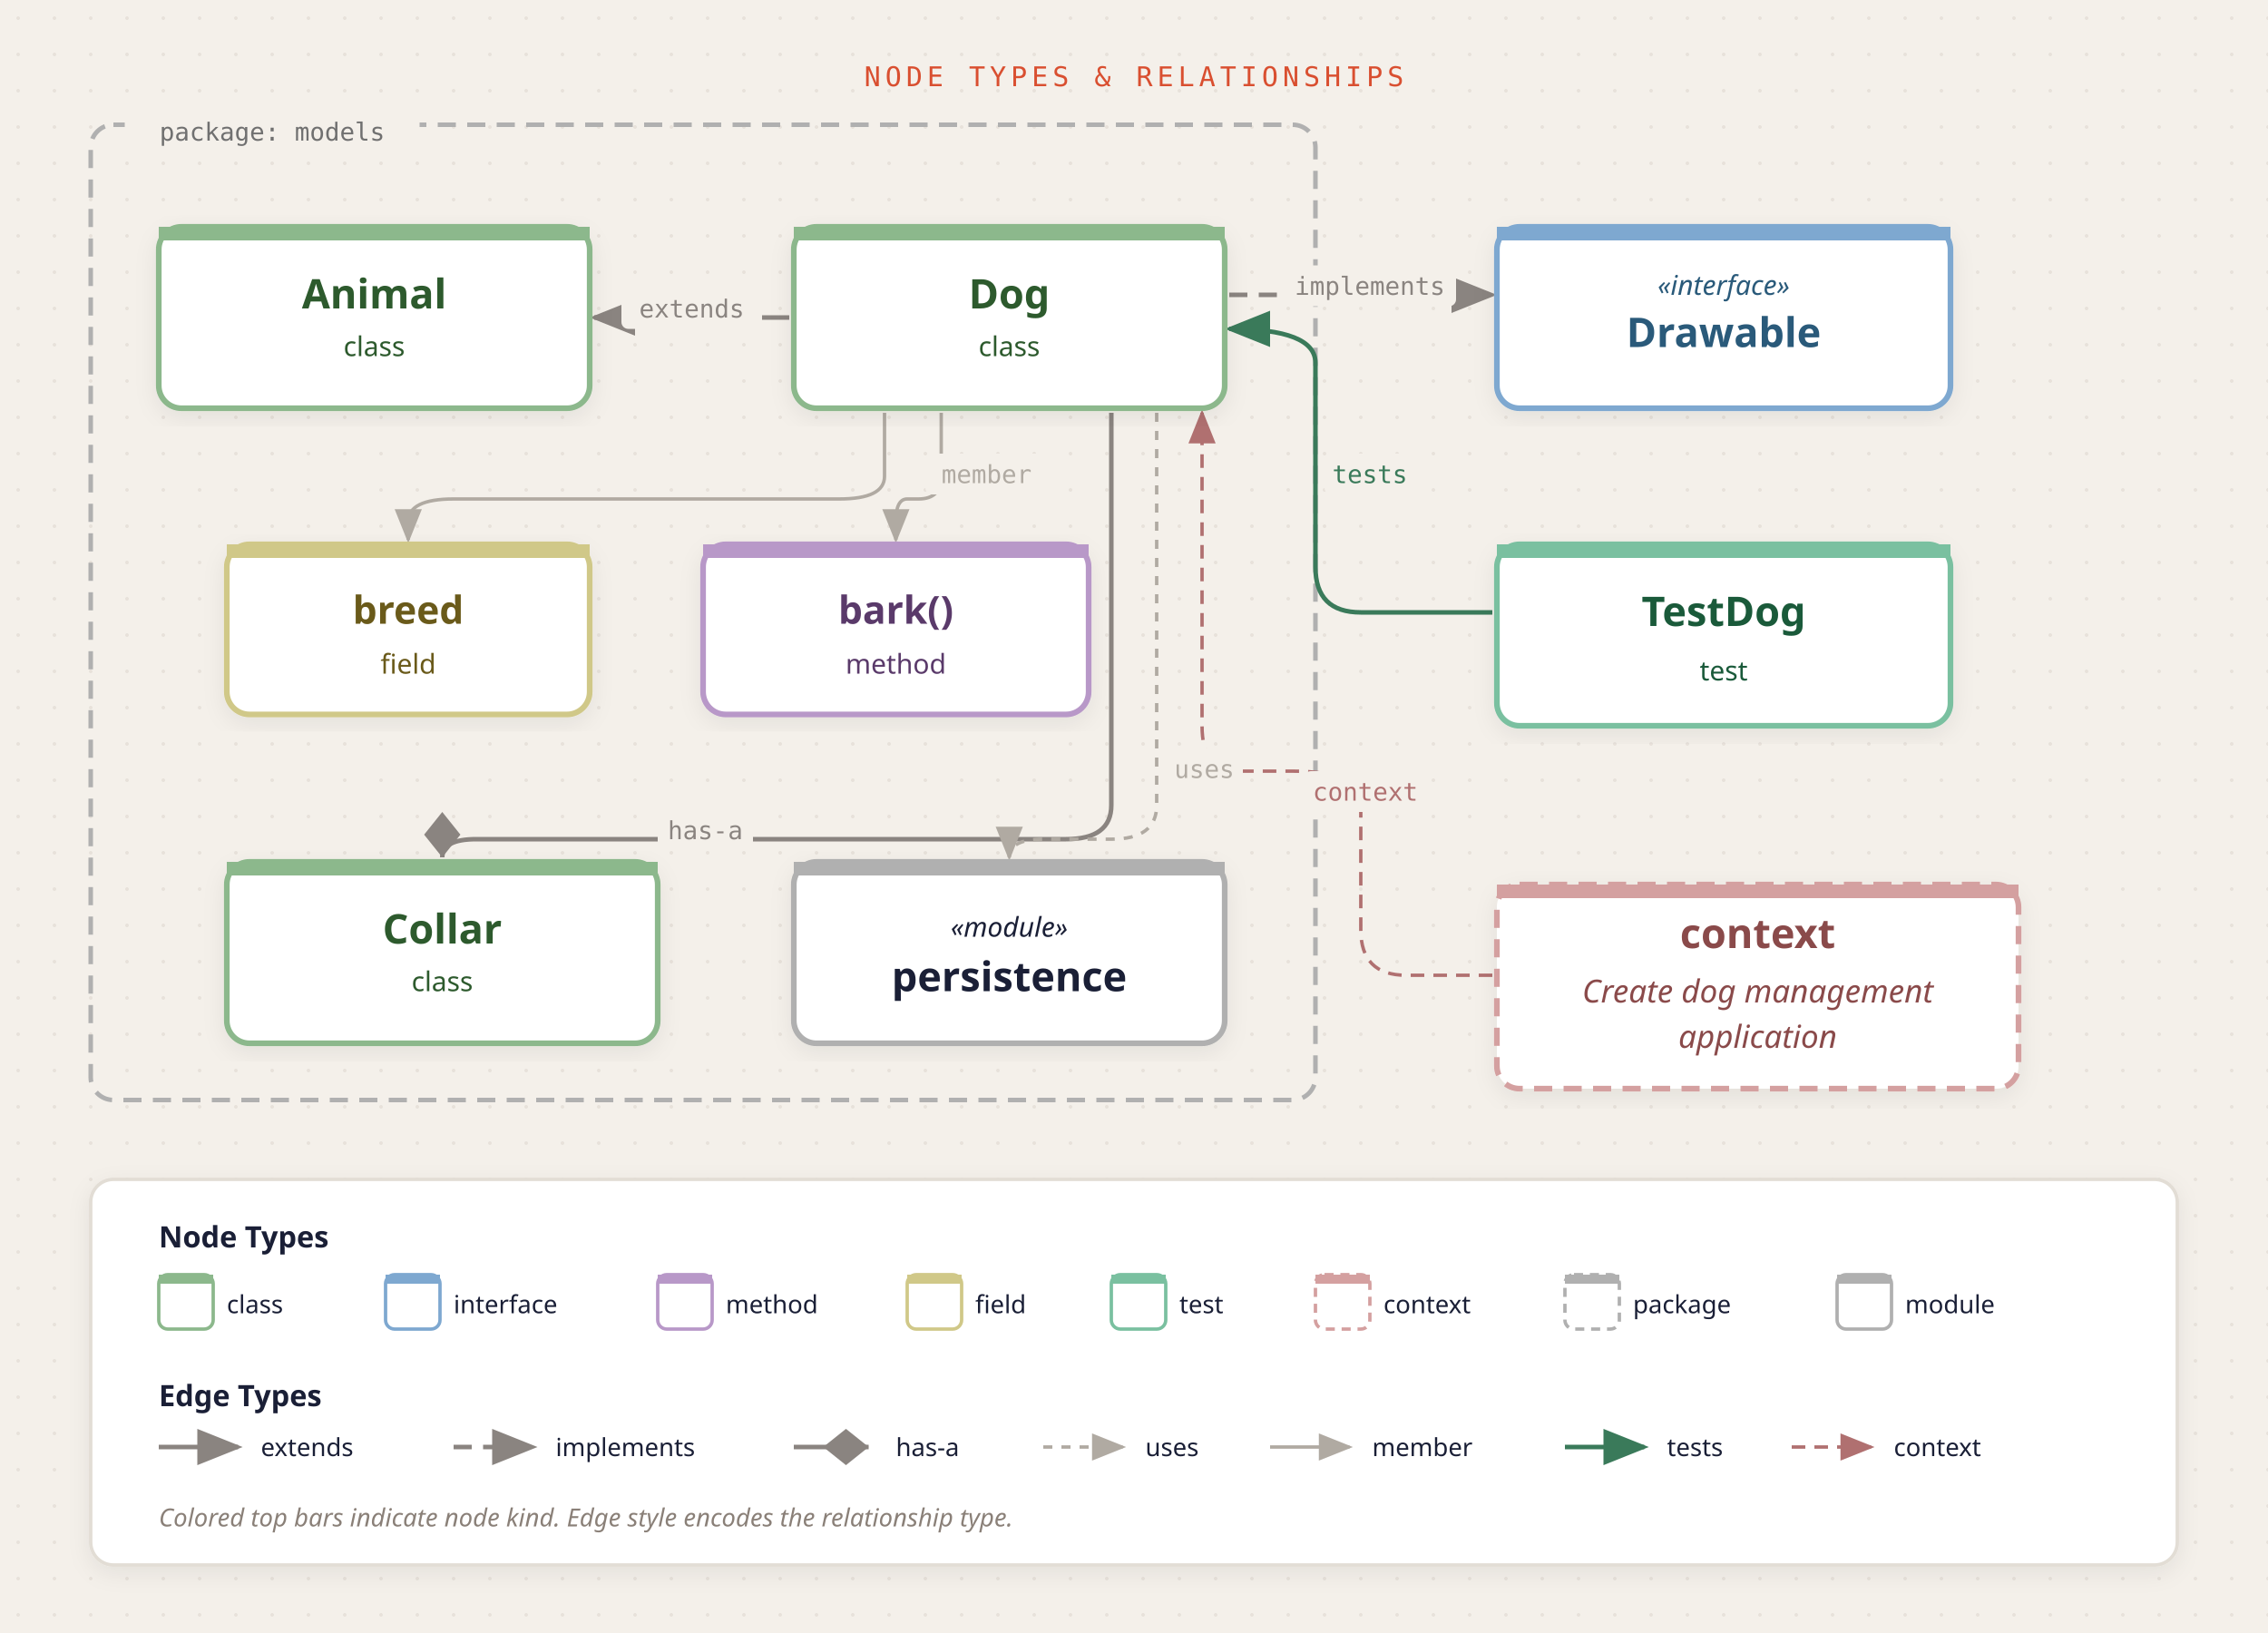
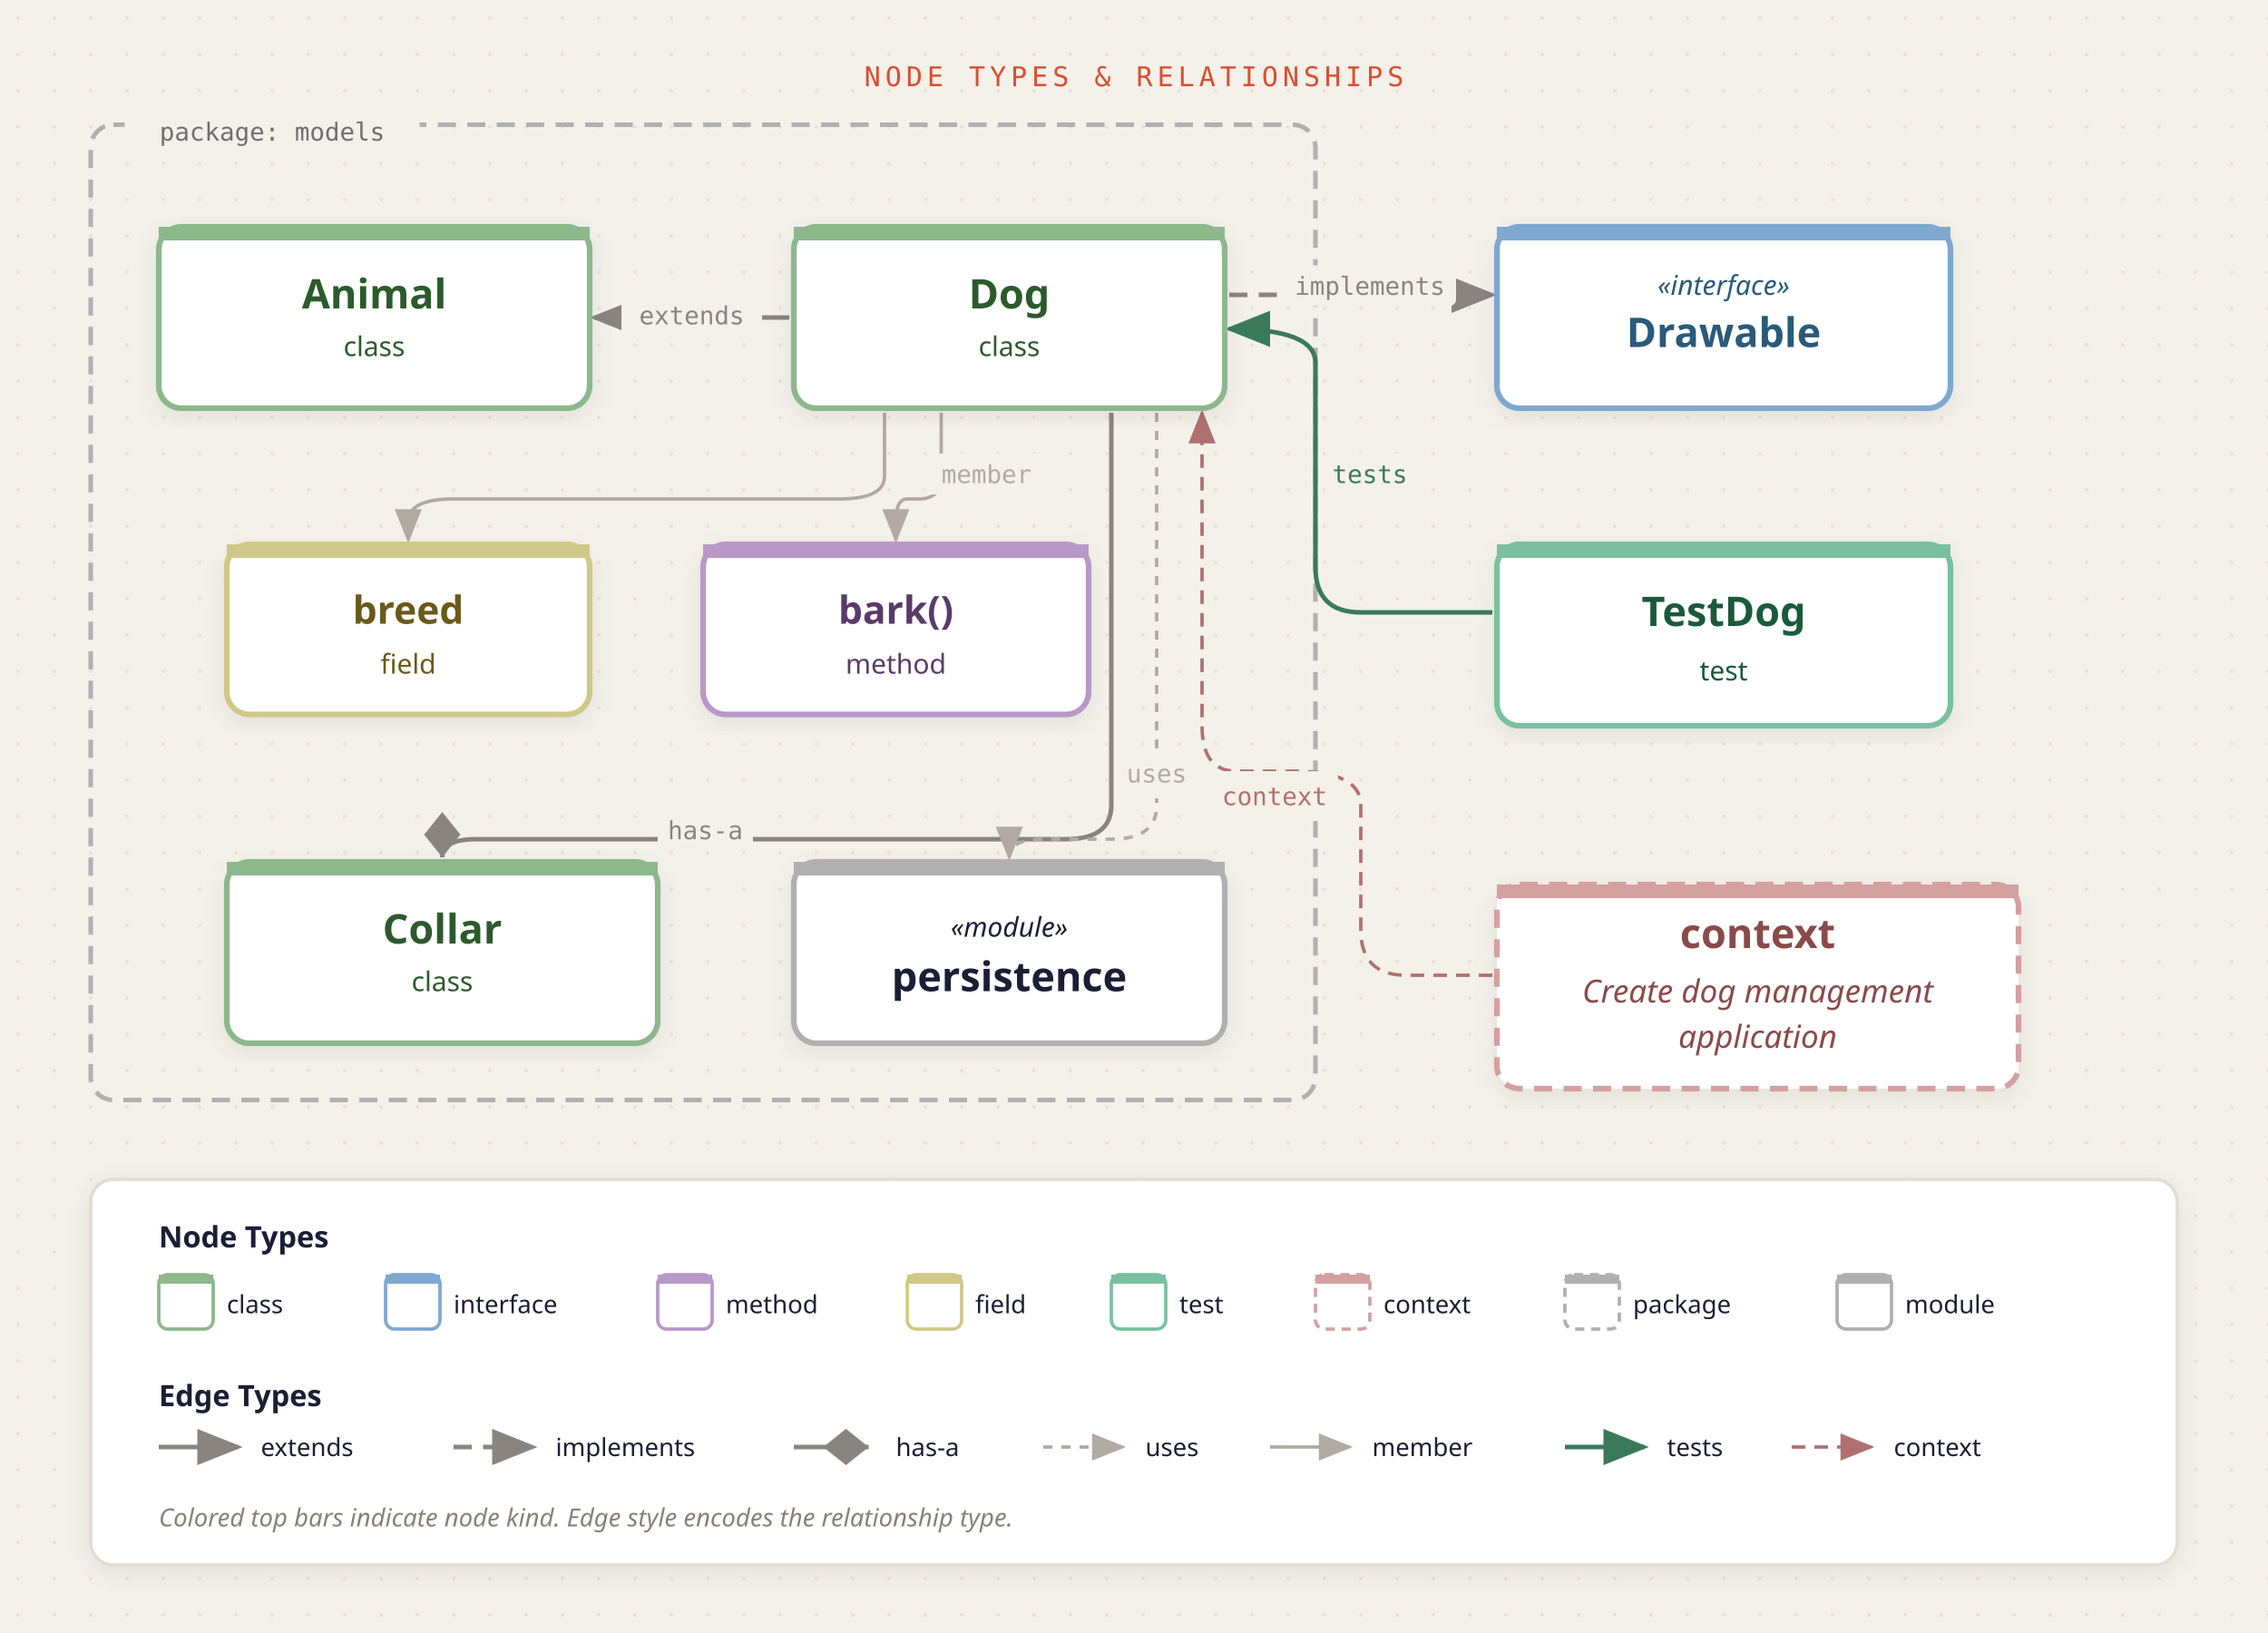
<svg xmlns="http://www.w3.org/2000/svg" viewBox="0 0 1000 720">
  <defs>
    <pattern id="dots" x="0" y="0" width="16" height="16" patternUnits="userSpaceOnUse">
      <circle cx="8" cy="8" r="0.8" fill="#a09080" opacity="0.15" />
    </pattern>
    <filter id="shadow">
      <feDropShadow dx="0" dy="3" stdDeviation="5" flood-color="#000" flood-opacity="0.07" />
    </filter>
    <marker id="arrow-primary" markerWidth="10" markerHeight="8" refX="9" refY="4" orient="auto">
      <path d="M0,0 L10,4 L0,8 Z" fill="#8a8480" />
    </marker>
    <marker id="diamond-primary" markerWidth="10" markerHeight="8" refX="10" refY="4" orient="auto">
      <path d="M0,4 L5,0 L10,4 L5,8 Z" fill="#8a8480" />
    </marker>
    <marker id="arrow-secondary" markerWidth="10" markerHeight="8" refX="9" refY="4" orient="auto">
      <path d="M0,0 L10,4 L0,8 Z" fill="#b0aaa2" />
    </marker>
    <marker id="arrow-green" markerWidth="10" markerHeight="8" refX="9" refY="4" orient="auto">
      <path d="M0,0 L10,4 L0,8 Z" fill="#3a7a5a" />
    </marker>
    <marker id="arrow-rose" markerWidth="10" markerHeight="8" refX="9" refY="4" orient="auto">
      <path d="M0,0 L10,4 L0,8 Z" fill="#b07070" />
    </marker>
  </defs>
  <rect width="1000" height="720" fill="#f4f0ea" />
  <rect width="1000" height="720" fill="url(#dots)" />
  <text x="500" y="38" text-anchor="middle" font-family="monospace" font-size="12" fill="#d94f30" letter-spacing="2">NODE TYPES &amp; RELATIONSHIPS</text>
  <rect x="40" y="55" width="540" height="430" rx="10" stroke="#b0b0b0" stroke-width="2" stroke-dasharray="8,5" fill="none" />
  <rect x="55" y="47" width="130" height="20" rx="3" fill="#f4f0ea" />
  <text x="120" y="62" text-anchor="middle" font-family="monospace" font-size="11" fill="#707070">package: models</text>
  <line x1="348" y1="140" x2="262" y2="140" stroke="#8a8480" stroke-width="2" marker-end="url(#arrow-primary)" />
  <path d="M 415 182 L 415 210 Q 415 220 405 220 L 400 220 Q 395 220 395 230 L 395 238" stroke="#b0aaa2" stroke-width="1.5" fill="none" marker-end="url(#arrow-secondary)" />
  <path d="M 390 182 L 390 210 Q 390 220 370 220 L 200 220 Q 180 220 180 230 L 180 238" stroke="#b0aaa2" stroke-width="1.5" fill="none" marker-end="url(#arrow-secondary)" />
  <path d="M 490 182 L 490 355 Q 490 370 470 370 L 210 370 Q 195 370 195 378" stroke="#8a8480" stroke-width="2" fill="none" marker-end="url(#diamond-primary)" />
  <line x1="542" y1="130" x2="658" y2="130" stroke="#8a8480" stroke-width="2" stroke-dasharray="8,5" marker-end="url(#arrow-primary)" />
  <path d="M 658 270 L 600 270 Q 580 270 580 250 L 580 160 Q 580 145 542 145" stroke="#3a7a5a" stroke-width="2" fill="none" marker-end="url(#arrow-green)" />
  <path d="M 510 182 L 510 355 Q 510 370 490 370 L 460 370 Q 445 370 445 378" stroke="#b0aaa2" stroke-width="1.5" stroke-dasharray="4,4" fill="none" marker-end="url(#arrow-secondary)" />
  <path d="M 658 430 L 620 430 Q 600 430 600 410 L 600 355 Q 600 340 570 340 L 545 340 Q 530 340 530 320 L 530 182" stroke="#b07070" stroke-width="1.5" stroke-dasharray="6,4" fill="none" marker-end="url(#arrow-rose)" />
  <g>
    <rect x="70" y="100" width="190" height="80" rx="10" fill="white" stroke="#8cb88c" stroke-width="2.5" filter="url(#shadow)" />
    <rect x="70" y="100" width="190" height="6" rx="10 10 0 0" fill="#8cb88c" />
    <text x="165" y="136" text-anchor="middle" font-family="sans-serif" font-size="18" font-weight="700" fill="#2d5a2d">Animal</text>
    <text x="165" y="157" text-anchor="middle" font-family="sans-serif" font-size="12" fill="#2d5a2d">class</text>
  </g>
  <g>
    <rect x="350" y="100" width="190" height="80" rx="10" fill="white" stroke="#8cb88c" stroke-width="2.5" filter="url(#shadow)" />
    <rect x="350" y="100" width="190" height="6" rx="10 10 0 0" fill="#8cb88c" />
    <text x="445" y="136" text-anchor="middle" font-family="sans-serif" font-size="18" font-weight="700" fill="#2d5a2d">Dog</text>
    <text x="445" y="157" text-anchor="middle" font-family="sans-serif" font-size="12" fill="#2d5a2d">class</text>
  </g>
  <g>
    <rect x="310" y="240" width="170" height="75" rx="10" fill="white" stroke="#b898c8" stroke-width="2.5" filter="url(#shadow)" />
    <rect x="310" y="240" width="170" height="6" rx="10 10 0 0" fill="#b898c8" />
    <text x="395" y="275" text-anchor="middle" font-family="sans-serif" font-size="17" font-weight="700" fill="#5a3a6a">bark()</text>
    <text x="395" y="297" text-anchor="middle" font-family="sans-serif" font-size="12" fill="#5a3a6a">method</text>
  </g>
  <g>
    <rect x="100" y="240" width="160" height="75" rx="10" fill="white" stroke="#d0c888" stroke-width="2.5" filter="url(#shadow)" />
    <rect x="100" y="240" width="160" height="6" rx="10 10 0 0" fill="#d0c888" />
    <text x="180" y="275" text-anchor="middle" font-family="sans-serif" font-size="17" font-weight="700" fill="#6a5a1a">breed</text>
    <text x="180" y="297" text-anchor="middle" font-family="sans-serif" font-size="12" fill="#6a5a1a">field</text>
  </g>
  <g>
    <rect x="100" y="380" width="190" height="80" rx="10" fill="white" stroke="#8cb88c" stroke-width="2.5" filter="url(#shadow)" />
    <rect x="100" y="380" width="190" height="6" rx="10 10 0 0" fill="#8cb88c" />
    <text x="195" y="416" text-anchor="middle" font-family="sans-serif" font-size="18" font-weight="700" fill="#2d5a2d">Collar</text>
    <text x="195" y="437" text-anchor="middle" font-family="sans-serif" font-size="12" fill="#2d5a2d">class</text>
  </g>
  <g>
    <rect x="350" y="380" width="190" height="80" rx="10" fill="white" stroke="#b0b0b0" stroke-width="2.5" filter="url(#shadow)" />
    <rect x="350" y="380" width="190" height="6" rx="10 10 0 0" fill="#b0b0b0" />
    <text x="445" y="413" text-anchor="middle" font-family="sans-serif" font-size="12" font-style="italic" fill="#1a1f36">«module»</text>
    <text x="445" y="437" text-anchor="middle" font-family="sans-serif" font-size="18" font-weight="600" fill="#1a1f36">persistence</text>
  </g>
  <g>
    <rect x="660" y="100" width="200" height="80" rx="10" fill="white" stroke="#7ea8d0" stroke-width="2.5" filter="url(#shadow)" />
    <rect x="660" y="100" width="200" height="6" rx="10 10 0 0" fill="#7ea8d0" />
    <text x="760" y="130" text-anchor="middle" font-family="sans-serif" font-size="12" font-style="italic" fill="#2a5a7a">«interface»</text>
    <text x="760" y="153" text-anchor="middle" font-family="sans-serif" font-size="18" font-weight="700" fill="#2a5a7a">Drawable</text>
  </g>
  <g>
    <rect x="660" y="240" width="200" height="80" rx="10" fill="white" stroke="#7ac0a0" stroke-width="2.5" filter="url(#shadow)" />
    <rect x="660" y="240" width="200" height="6" rx="10 10 0 0" fill="#7ac0a0" />
    <text x="760" y="276" text-anchor="middle" font-family="sans-serif" font-size="18" font-weight="700" fill="#1a5a3a">TestDog</text>
    <text x="760" y="300" text-anchor="middle" font-family="sans-serif" font-size="12" fill="#1a5a3a">test</text>
  </g>
  <g>
    <rect x="660" y="390" width="230" height="90" rx="10" fill="white" stroke="#d4a0a0" stroke-width="2.5" stroke-dasharray="8,5" filter="url(#shadow)" />
    <rect x="660" y="390" width="230" height="6" rx="10 10 0 0" fill="#d4a0a0" />
    <text x="775" y="418" text-anchor="middle" font-family="sans-serif" font-size="18" font-weight="700" fill="#8a4a4a">context</text>
    <text x="775" y="442" text-anchor="middle" font-family="sans-serif" font-size="14" font-style="italic" fill="#8a4a4a">Create dog management</text>
    <text x="775" y="462" text-anchor="middle" font-family="sans-serif" font-size="14" font-style="italic" fill="#8a4a4a">application</text>
  </g>
-   <rect x="274" y="127" width="62" height="18" rx="3" fill="#f4f0ea" />
-   <text x="305" y="140" text-anchor="middle" font-family="monospace" font-size="11" fill="#8a8480">extends</text>
+   <rect x="274" y="128" width="62" height="22" rx="3" fill="#f4f0ea" />
+   <text x="305" y="143" text-anchor="middle" font-family="monospace" font-size="11" fill="#8a8480">extends</text>
  <rect x="408" y="200" width="55" height="18" rx="3" fill="#f4f0ea" />
  <text x="435" y="213" text-anchor="middle" font-family="monospace" font-size="11" fill="#b0aaa2">member</text>
  <rect x="290" y="357" width="42" height="18" rx="3" fill="#f4f0ea" />
  <text x="311" y="370" text-anchor="middle" font-family="monospace" font-size="11" fill="#8a8480">has-a</text>
  <rect x="566" y="117" width="76" height="18" rx="3" fill="#f4f0ea" />
  <text x="604" y="130" text-anchor="middle" font-family="monospace" font-size="11" fill="#8a8480">implements</text>
  <rect x="584" y="200" width="40" height="18" rx="3" fill="#f4f0ea" />
  <text x="604" y="213" text-anchor="middle" font-family="monospace" font-size="11" fill="#3a7a5a">tests</text>
-   <rect x="514" y="330" width="34" height="18" rx="3" fill="#f4f0ea" />
-   <text x="531" y="343" text-anchor="middle" font-family="monospace" font-size="11" fill="#b0aaa2">uses</text>
-   <rect x="575" y="340" width="55" height="18" rx="3" fill="#f4f0ea" />
-   <text x="602" y="353" text-anchor="middle" font-family="monospace" font-size="11" fill="#b07070">context</text>
+   <rect x="493" y="330" width="34" height="22" rx="3" fill="#f4f0ea" />
+   <text x="510" y="345" text-anchor="middle" font-family="monospace" font-size="11" fill="#b0aaa2">uses</text>
+   <rect x="535" y="340" width="55" height="22" rx="3" fill="#f4f0ea" />
+   <text x="562" y="355" text-anchor="middle" font-family="monospace" font-size="11" fill="#b07070">context</text>
  <rect x="40" y="520" width="920" height="170" rx="10" fill="white" stroke="#e2ddd5" stroke-width="1.5" filter="url(#shadow)" />
  <text x="70" y="550" font-family="sans-serif" font-size="13" font-weight="700" fill="#1a1f36">Node Types</text>
  <rect x="70" y="562" width="24" height="24" rx="4" fill="white" stroke="#8cb88c" stroke-width="1.5" />
  <rect x="70" y="562" width="24" height="4" rx="4 4 0 0" fill="#8cb88c" />
  <text x="100" y="579" font-family="sans-serif" font-size="11" fill="#1a1f36">class</text>
  <rect x="170" y="562" width="24" height="24" rx="4" fill="white" stroke="#7ea8d0" stroke-width="1.5" />
  <rect x="170" y="562" width="24" height="4" rx="4 4 0 0" fill="#7ea8d0" />
  <text x="200" y="579" font-family="sans-serif" font-size="11" fill="#1a1f36">interface</text>
  <rect x="290" y="562" width="24" height="24" rx="4" fill="white" stroke="#b898c8" stroke-width="1.5" />
  <rect x="290" y="562" width="24" height="4" rx="4 4 0 0" fill="#b898c8" />
  <text x="320" y="579" font-family="sans-serif" font-size="11" fill="#1a1f36">method</text>
  <rect x="400" y="562" width="24" height="24" rx="4" fill="white" stroke="#d0c888" stroke-width="1.5" />
  <rect x="400" y="562" width="24" height="4" rx="4 4 0 0" fill="#d0c888" />
  <text x="430" y="579" font-family="sans-serif" font-size="11" fill="#1a1f36">field</text>
  <rect x="490" y="562" width="24" height="24" rx="4" fill="white" stroke="#7ac0a0" stroke-width="1.5" />
  <rect x="490" y="562" width="24" height="4" rx="4 4 0 0" fill="#7ac0a0" />
  <text x="520" y="579" font-family="sans-serif" font-size="11" fill="#1a1f36">test</text>
  <rect x="580" y="562" width="24" height="24" rx="4" fill="white" stroke="#d4a0a0" stroke-width="1.5" stroke-dasharray="4,3" />
  <rect x="580" y="562" width="24" height="4" rx="4 4 0 0" fill="#d4a0a0" />
  <text x="610" y="579" font-family="sans-serif" font-size="11" fill="#1a1f36">context</text>
  <rect x="690" y="562" width="24" height="24" rx="4" fill="white" stroke="#b0b0b0" stroke-width="1.5" stroke-dasharray="4,3" />
  <rect x="690" y="562" width="24" height="4" rx="4 4 0 0" fill="#b0b0b0" />
  <text x="720" y="579" font-family="sans-serif" font-size="11" fill="#1a1f36">package</text>
  <rect x="810" y="562" width="24" height="24" rx="4" fill="white" stroke="#b0b0b0" stroke-width="1.5" />
  <rect x="810" y="562" width="24" height="4" rx="4 4 0 0" fill="#b0b0b0" />
  <text x="840" y="579" font-family="sans-serif" font-size="11" fill="#1a1f36">module</text>
  <text x="70" y="620" font-family="sans-serif" font-size="13" font-weight="700" fill="#1a1f36">Edge Types</text>
  <line x1="70" y1="638" x2="105" y2="638" stroke="#8a8480" stroke-width="2" marker-end="url(#arrow-primary)" />
  <text x="115" y="642" font-family="sans-serif" font-size="11" fill="#1a1f36">extends</text>
  <line x1="200" y1="638" x2="235" y2="638" stroke="#8a8480" stroke-width="2" stroke-dasharray="8,5" marker-end="url(#arrow-primary)" />
  <text x="245" y="642" font-family="sans-serif" font-size="11" fill="#1a1f36">implements</text>
  <line x1="350" y1="638" x2="383" y2="638" stroke="#8a8480" stroke-width="2" marker-end="url(#diamond-primary)" />
  <text x="395" y="642" font-family="sans-serif" font-size="11" fill="#1a1f36">has-a</text>
  <line x1="460" y1="638" x2="495" y2="638" stroke="#b0aaa2" stroke-width="1.5" stroke-dasharray="4,4" marker-end="url(#arrow-secondary)" />
  <text x="505" y="642" font-family="sans-serif" font-size="11" fill="#1a1f36">uses</text>
  <line x1="560" y1="638" x2="595" y2="638" stroke="#b0aaa2" stroke-width="1.5" marker-end="url(#arrow-secondary)" />
  <text x="605" y="642" font-family="sans-serif" font-size="11" fill="#1a1f36">member</text>
  <line x1="690" y1="638" x2="725" y2="638" stroke="#3a7a5a" stroke-width="2" marker-end="url(#arrow-green)" />
  <text x="735" y="642" font-family="sans-serif" font-size="11" fill="#1a1f36">tests</text>
  <line x1="790" y1="638" x2="825" y2="638" stroke="#b07070" stroke-width="1.5" stroke-dasharray="6,4" marker-end="url(#arrow-rose)" />
  <text x="835" y="642" font-family="sans-serif" font-size="11" fill="#1a1f36">context</text>
  <text x="70" y="673" font-family="sans-serif" font-size="11" font-style="italic" fill="#8a8078">Colored top bars indicate node kind. Edge style encodes the relationship type.</text>
</svg>
